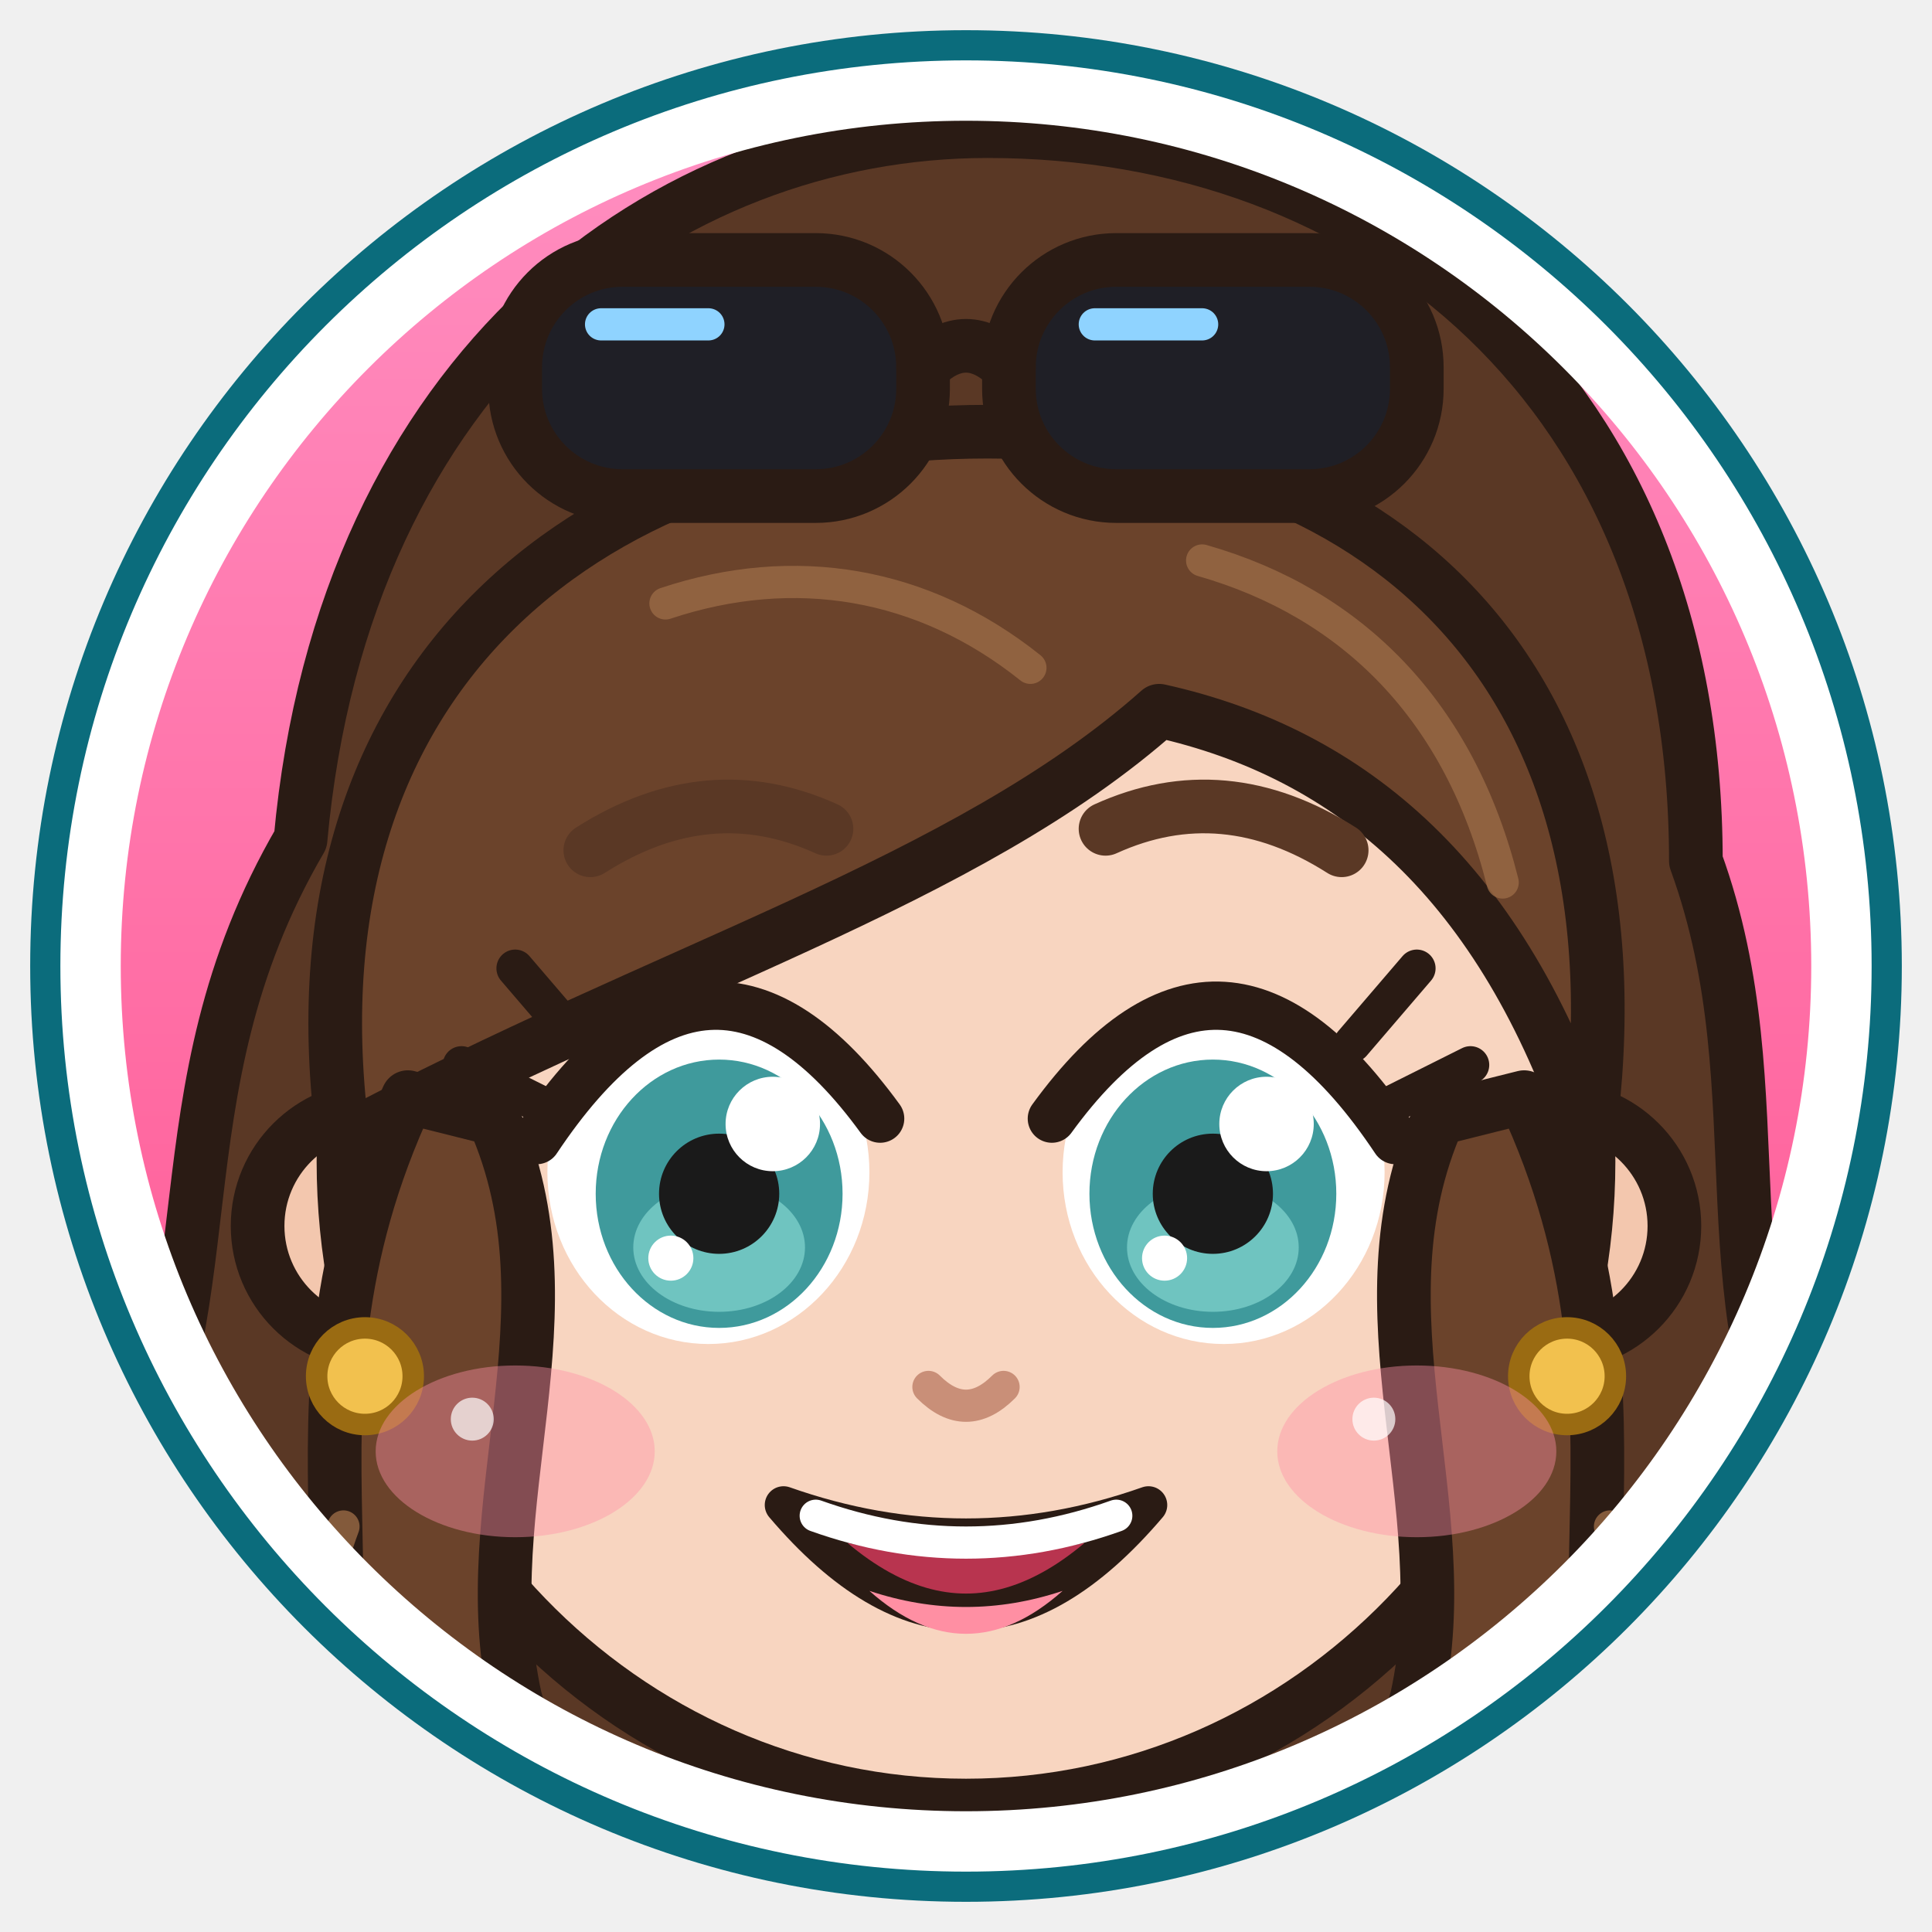
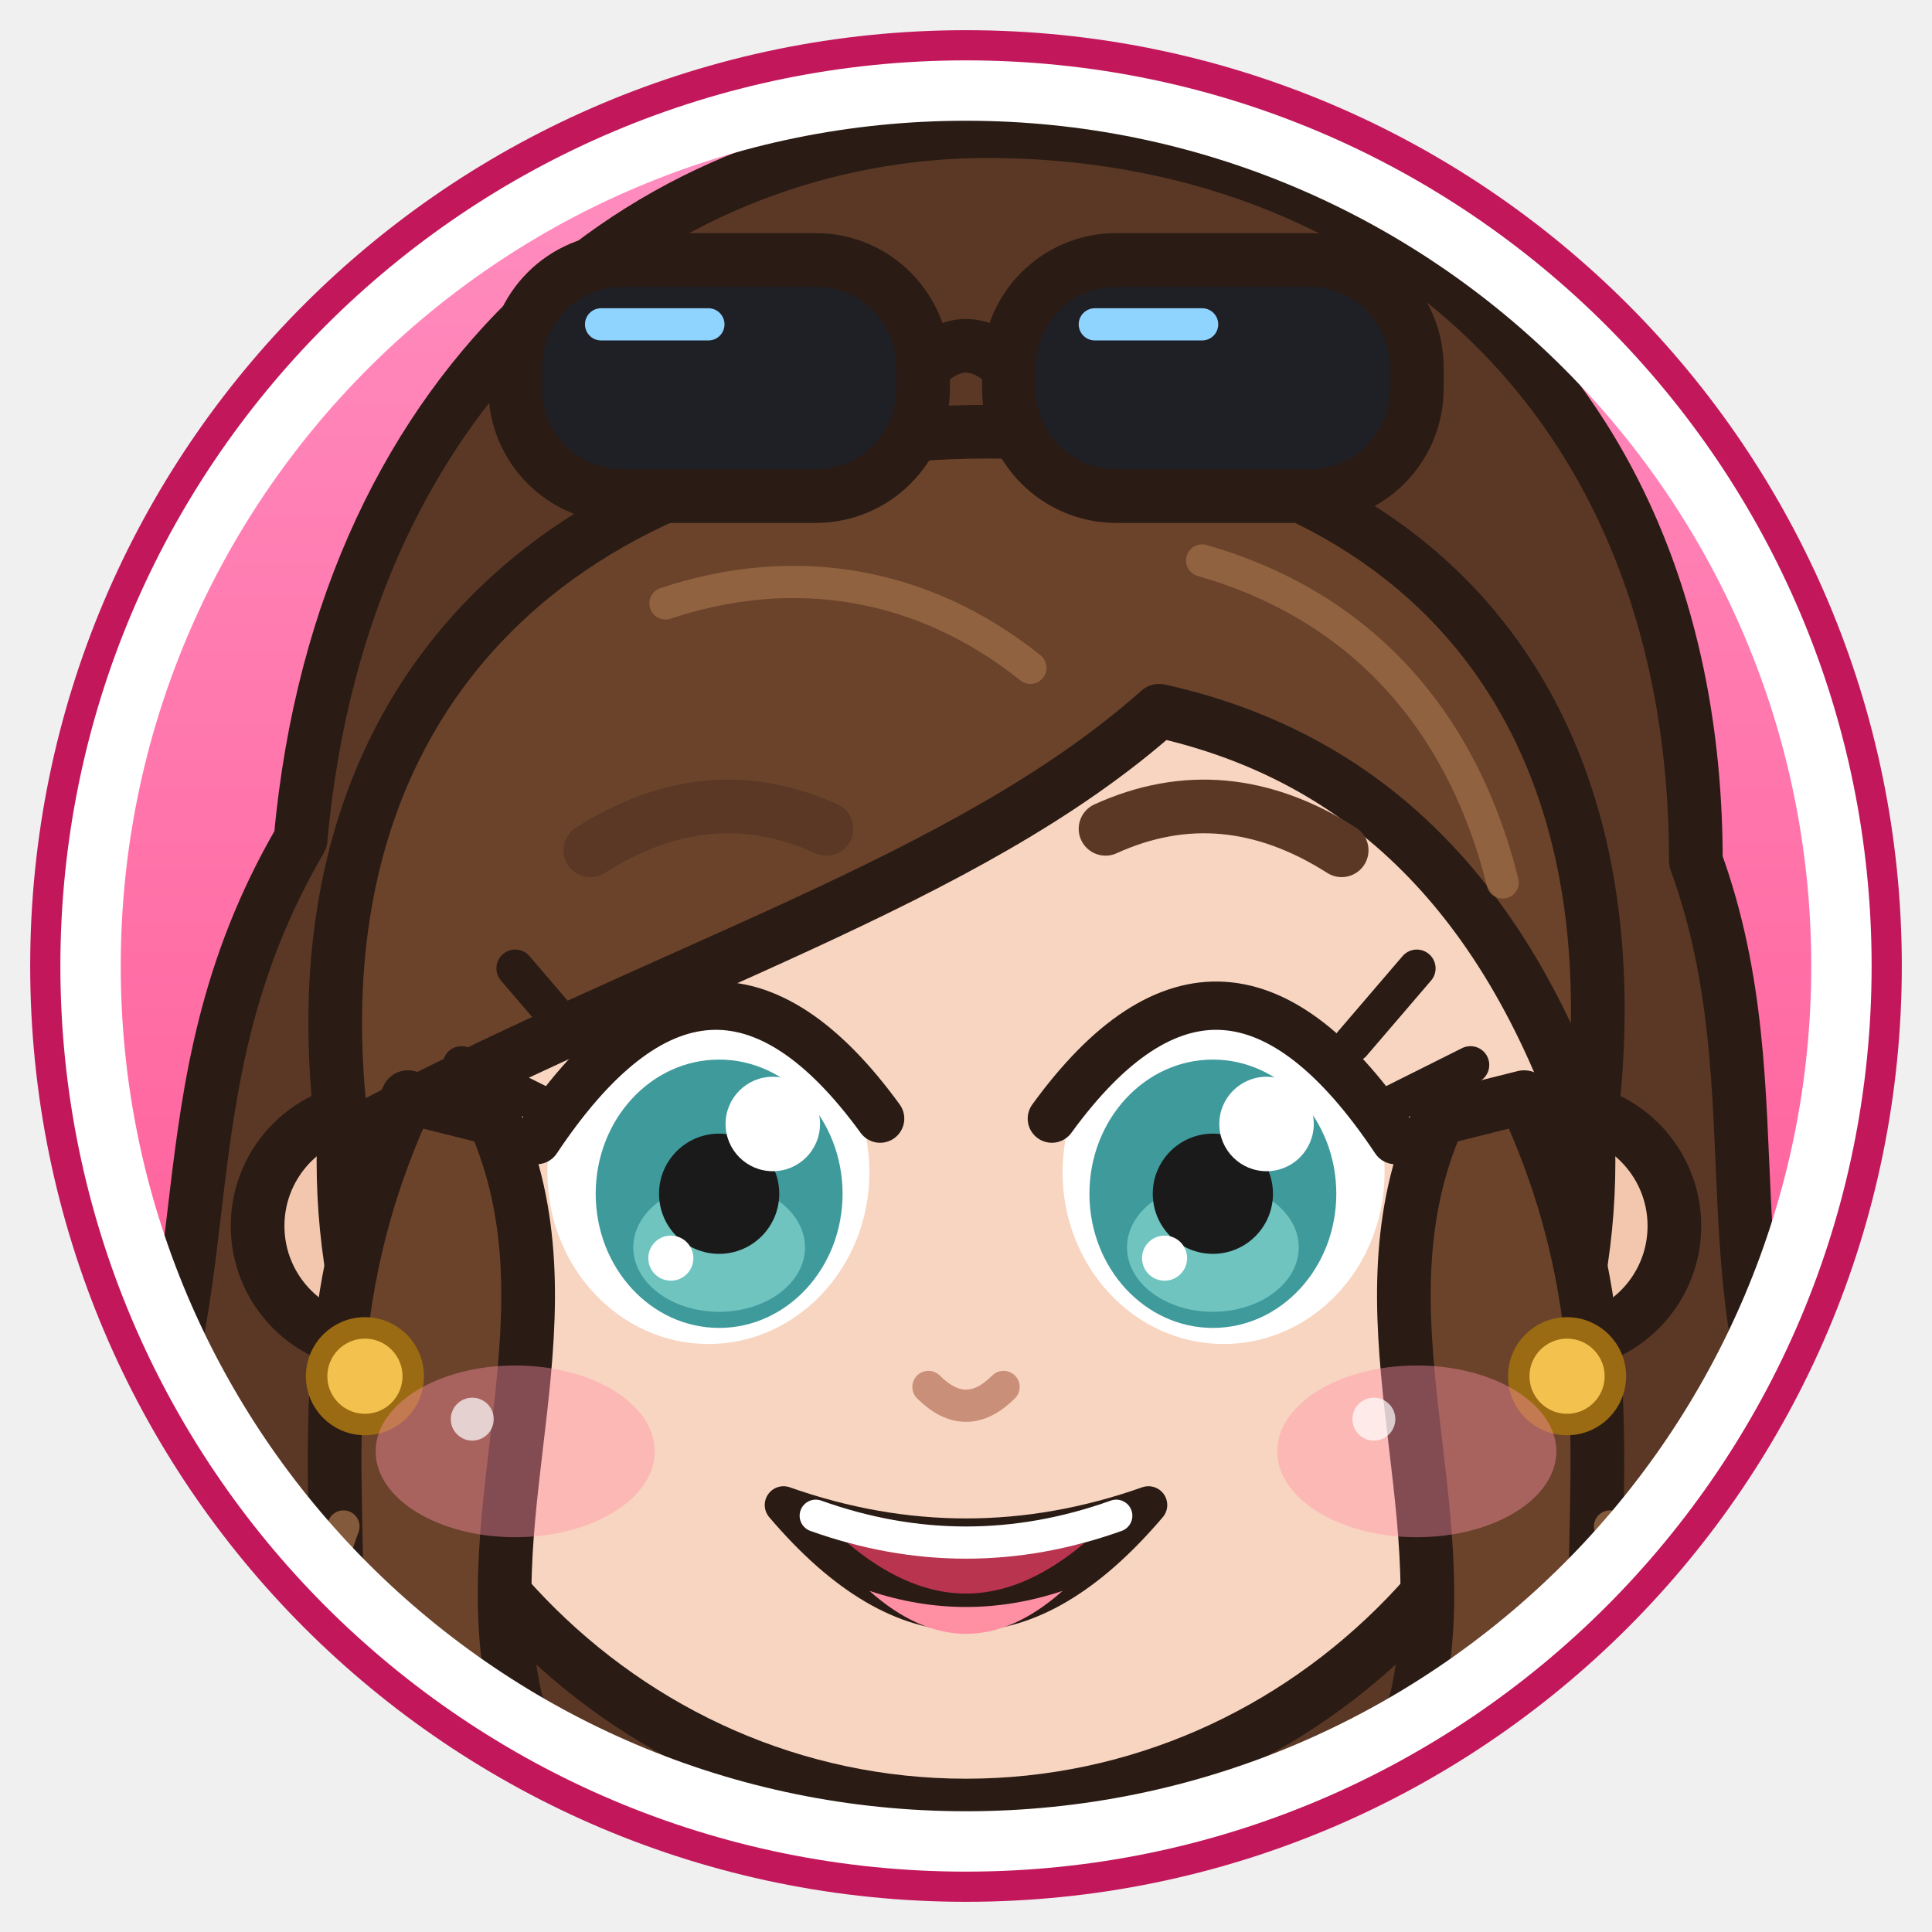
<svg xmlns="http://www.w3.org/2000/svg" width="256" height="256" viewBox="0 0 256 256">
  <defs>
    <clipPath id="k">
      <circle cx="128" cy="128" r="116" />
    </clipPath>
    <linearGradient id="o" x1="0" y1="0" x2="0" y2="1">
      <stop offset="0" stop-color="#ff8fc1" />
      <stop offset="1" stop-color="#ff4f8b" />
    </linearGradient>
  </defs>
-   <circle cx="128" cy="128" r="124" fill="#0b6c7c" />
+   <circle cx="128" cy="128" r="124" fill="#c2185b" />
  <circle cx="128" cy="128" r="116" fill="url(#o)" />
  <g clip-path="url(#k)">
    <svg x="0" y="6" width="256" height="256" viewBox="38 22 180 180">
      <g stroke="#2a1b14" stroke-width="5" stroke-linejoin="round" stroke-linecap="round">
        <path d="M66 96 C70 52 100 30 130 30 C166 30 196 54 196 98 C204 120 196 140 208 160 C220 182 204 196 214 220 C200 236 180 232 172 222 L84 222 C74 234 52 236 42 220 C54 198 36 182 48 160 C60 140 52 120 66 96 Z" fill="#5a3825" />
        <path d="M54 256 C56 216 90 200 128 200 C166 200 200 216 202 256 Z" fill="#ff4fa3" />
        <path d="M68 224 L86 212 L98 256 L76 256 Z" fill="#8e5bd6" />
        <path d="M188 224 L170 212 L158 256 L180 256 Z" fill="#8e5bd6" />
        <path d="M110 172 L110 204 C118 212 138 212 146 204 L146 172 Z" fill="#efc1a6" />
        <circle cx="73" cy="132" r="11" fill="#f3c7ae" />
        <circle cx="183" cy="132" r="11" fill="#f3c7ae" />
        <ellipse cx="128" cy="126" rx="58" ry="60" fill="#f8d5c0" />
        <path d="M70 124 C64 80 94 58 130 58 C166 58 192 80 186 124 C178 100 164 88 146 84 C128 100 100 108 70 124 Z" fill="#6b432b" />
        <path d="M76 120 C62 150 76 170 64 196 C58 212 70 228 86 224 C80 208 92 196 86 176 C82 158 92 140 84 122 Z" fill="#6b432b" />
        <path d="M180 120 C194 150 180 170 192 196 C198 212 186 228 170 224 C176 208 164 196 170 176 C174 158 164 140 172 122 Z" fill="#6b432b" />
        <rect x="86" y="42" width="38" height="22" rx="10" fill="#1f1f26" />
        <rect x="132" y="42" width="38" height="22" rx="10" fill="#1f1f26" />
        <path d="M124 52 Q128 48 132 52" fill="none" />
      </g>
      <g fill="none" stroke="#9a6a45" stroke-width="3" stroke-linecap="round" opacity=".8">
        <path d="M100 74 C112 70 124 72 134 80" />
        <path d="M150 70 C164 74 174 84 178 100" />
        <path d="M70 160 C64 176 72 188 66 204" />
        <path d="M188 160 C194 176 186 188 192 204" />
      </g>
      <path d="M94 48 L104 48" stroke="#8fd3ff" stroke-width="3" stroke-linecap="round" />
      <path d="M140 48 L150 48" stroke="#8fd3ff" stroke-width="3" stroke-linecap="round" />
      <circle cx="72" cy="146" r="4.5" fill="#f2c14e" stroke="#9a6b12" stroke-width="2" />
      <circle cx="184" cy="146" r="4.5" fill="#f2c14e" stroke="#9a6b12" stroke-width="2" />
      <path d="M93 97 Q104 90 115 95" fill="none" stroke="#5a3825" stroke-width="5" stroke-linecap="round" />
      <path d="M141 95 Q152 90 163 97" fill="none" stroke="#5a3825" stroke-width="5" stroke-linecap="round" />
      <ellipse cx="104" cy="127" rx="15" ry="16" fill="#fff" />
      <ellipse cx="152" cy="127" rx="15" ry="16" fill="#fff" />
      <ellipse cx="105" cy="129" rx="11.5" ry="12.5" fill="#3f9a9c" />
      <ellipse cx="151" cy="129" rx="11.5" ry="12.5" fill="#3f9a9c" />
      <ellipse cx="105" cy="134" rx="8" ry="6" fill="#7fd1cc" opacity=".75" />
      <ellipse cx="151" cy="134" rx="8" ry="6" fill="#7fd1cc" opacity=".75" />
      <circle cx="105" cy="129" r="5.6" fill="#1a1a1a" />
      <circle cx="151" cy="129" r="5.6" fill="#1a1a1a" />
      <circle cx="110" cy="122.5" r="4.4" fill="#fff" />
      <circle cx="156" cy="122.5" r="4.4" fill="#fff" />
      <circle cx="100.5" cy="135" r="2.1" fill="#fff" />
      <circle cx="146.5" cy="135" r="2.1" fill="#fff" />
      <path d="M88 124 Q104 100 120 122" fill="none" stroke="#2a1b14" stroke-width="4.5" stroke-linecap="round" />
      <path d="M136 122 Q152 100 168 124" fill="none" stroke="#2a1b14" stroke-width="4.5" stroke-linecap="round" />
      <path d="M89 121 L81 117 M92 115 L86 108" fill="none" stroke="#2a1b14" stroke-width="3.5" stroke-linecap="round" />
      <path d="M167 121 L175 117 M164 115 L170 108" fill="none" stroke="#2a1b14" stroke-width="3.5" stroke-linecap="round" />
      <path d="M124.5 147 Q128 150.5 131.5 147" fill="none" stroke="#c98f78" stroke-width="3" stroke-linecap="round" />
      <ellipse cx="86" cy="153" rx="13" ry="8" fill="#ff8fa8" opacity=".42" />
      <ellipse cx="170" cy="153" rx="13" ry="8" fill="#ff8fa8" opacity=".42" />
      <circle cx="82" cy="150" r="2" fill="#fff" opacity=".7" />
      <circle cx="166" cy="150" r="2" fill="#fff" opacity=".7" />
      <path d="M111 158 Q128 178 145 158 Q128 164 111 158 Z" fill="#b8344f" stroke="#2a1b14" stroke-width="3.5" stroke-linejoin="round" />
      <path d="M119 166 Q128 174 137 166 Q128 169 119 166 Z" fill="#ff8fa3" />
      <path d="M114 159 Q128 164 142 159" fill="none" stroke="#fff" stroke-width="3" stroke-linecap="round" />
      <path d="M112 206 Q128 222 144 206" fill="none" stroke="#f2c14e" stroke-width="2.5" />
    </svg>
  </g>
  <circle cx="128" cy="128" r="116" fill="none" stroke="#fff" stroke-width="8" />
</svg>
